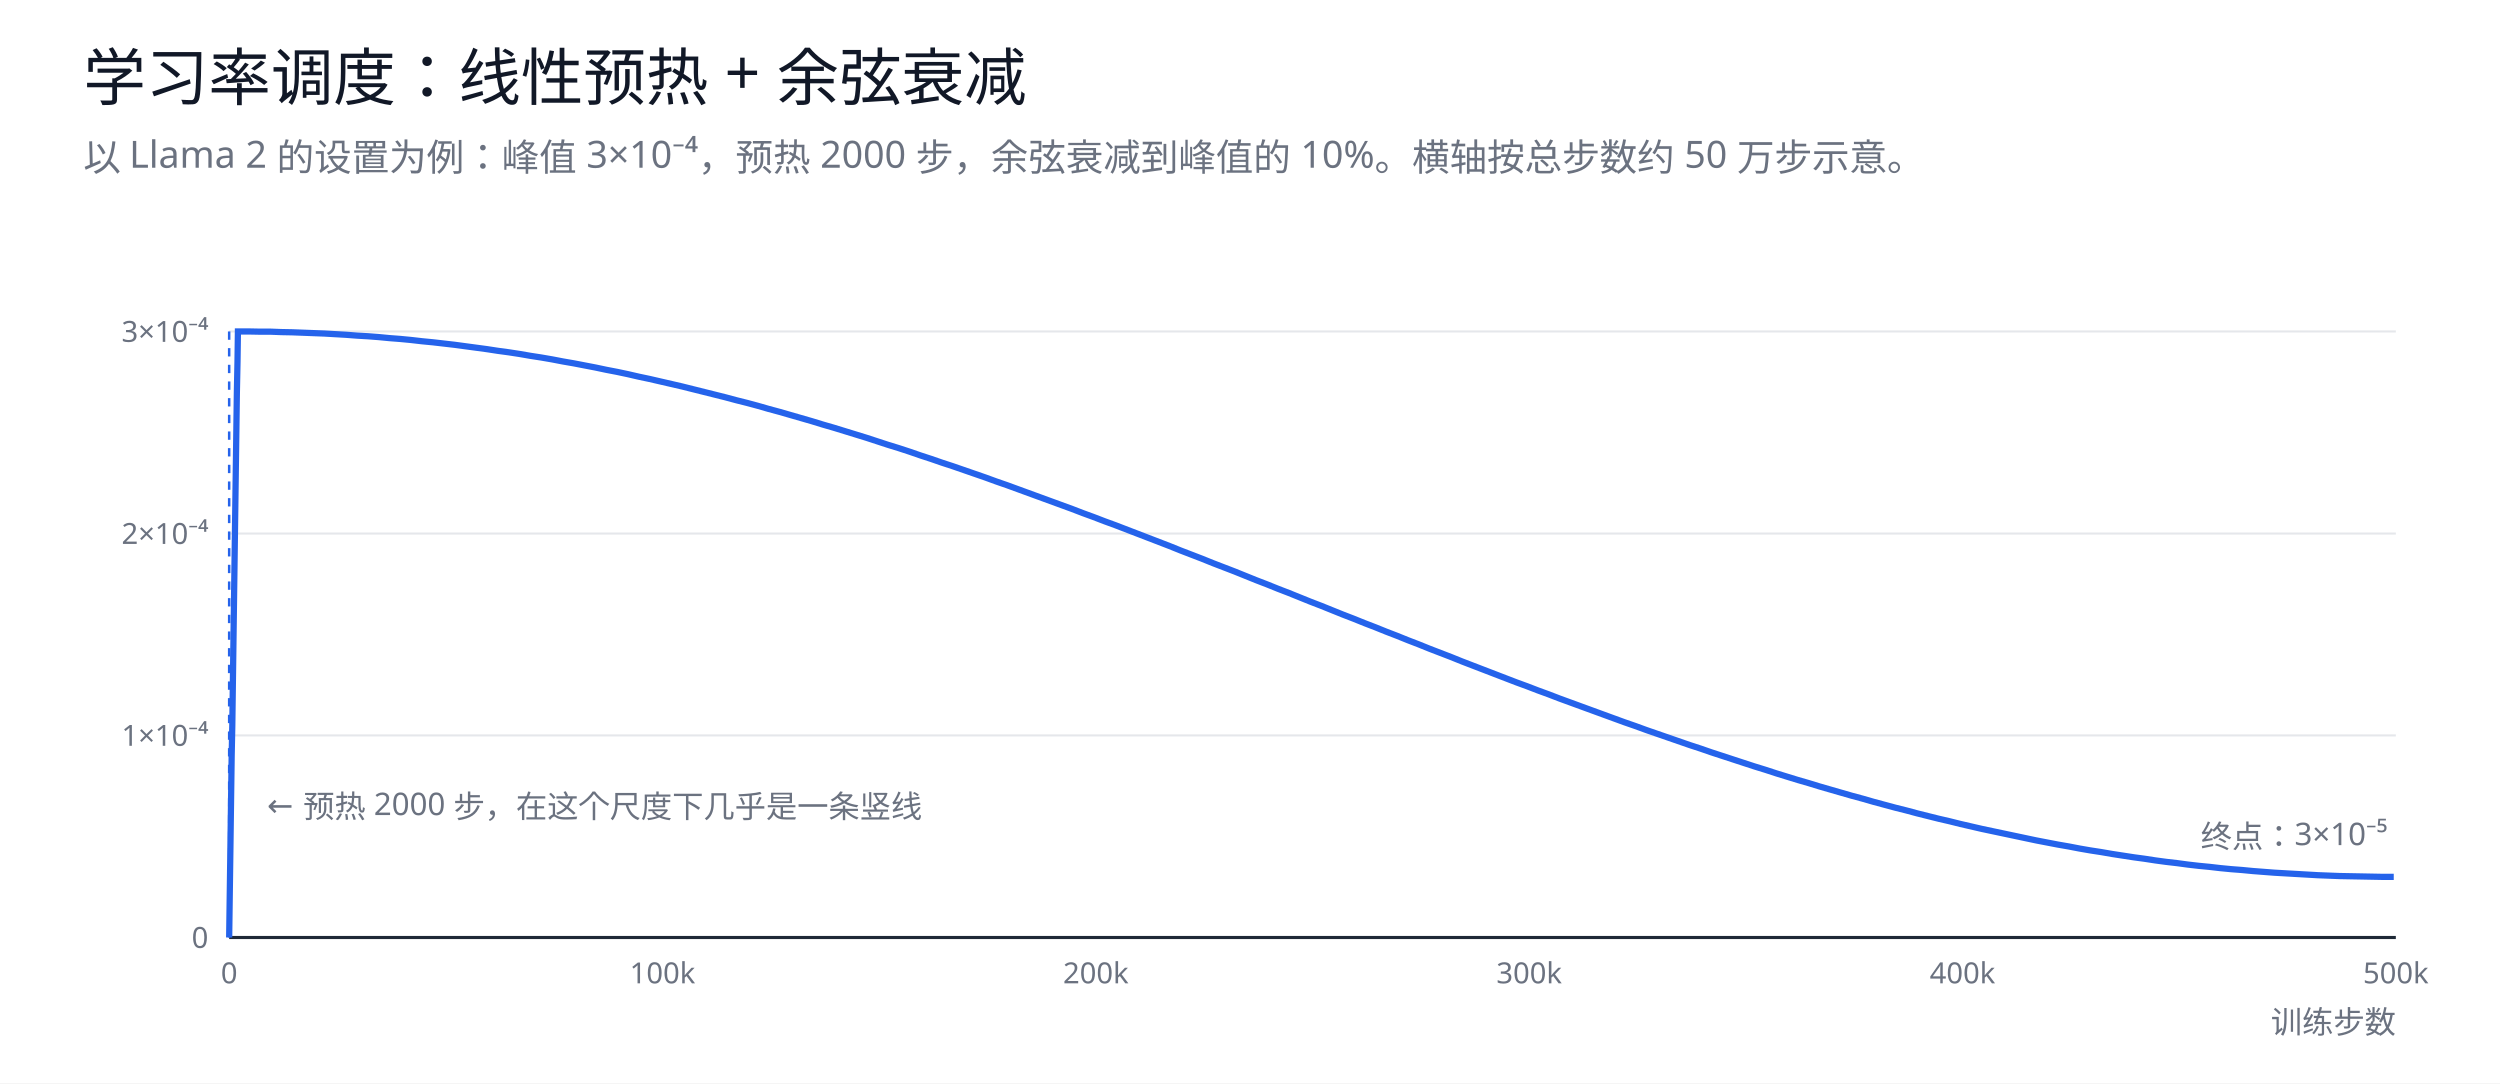
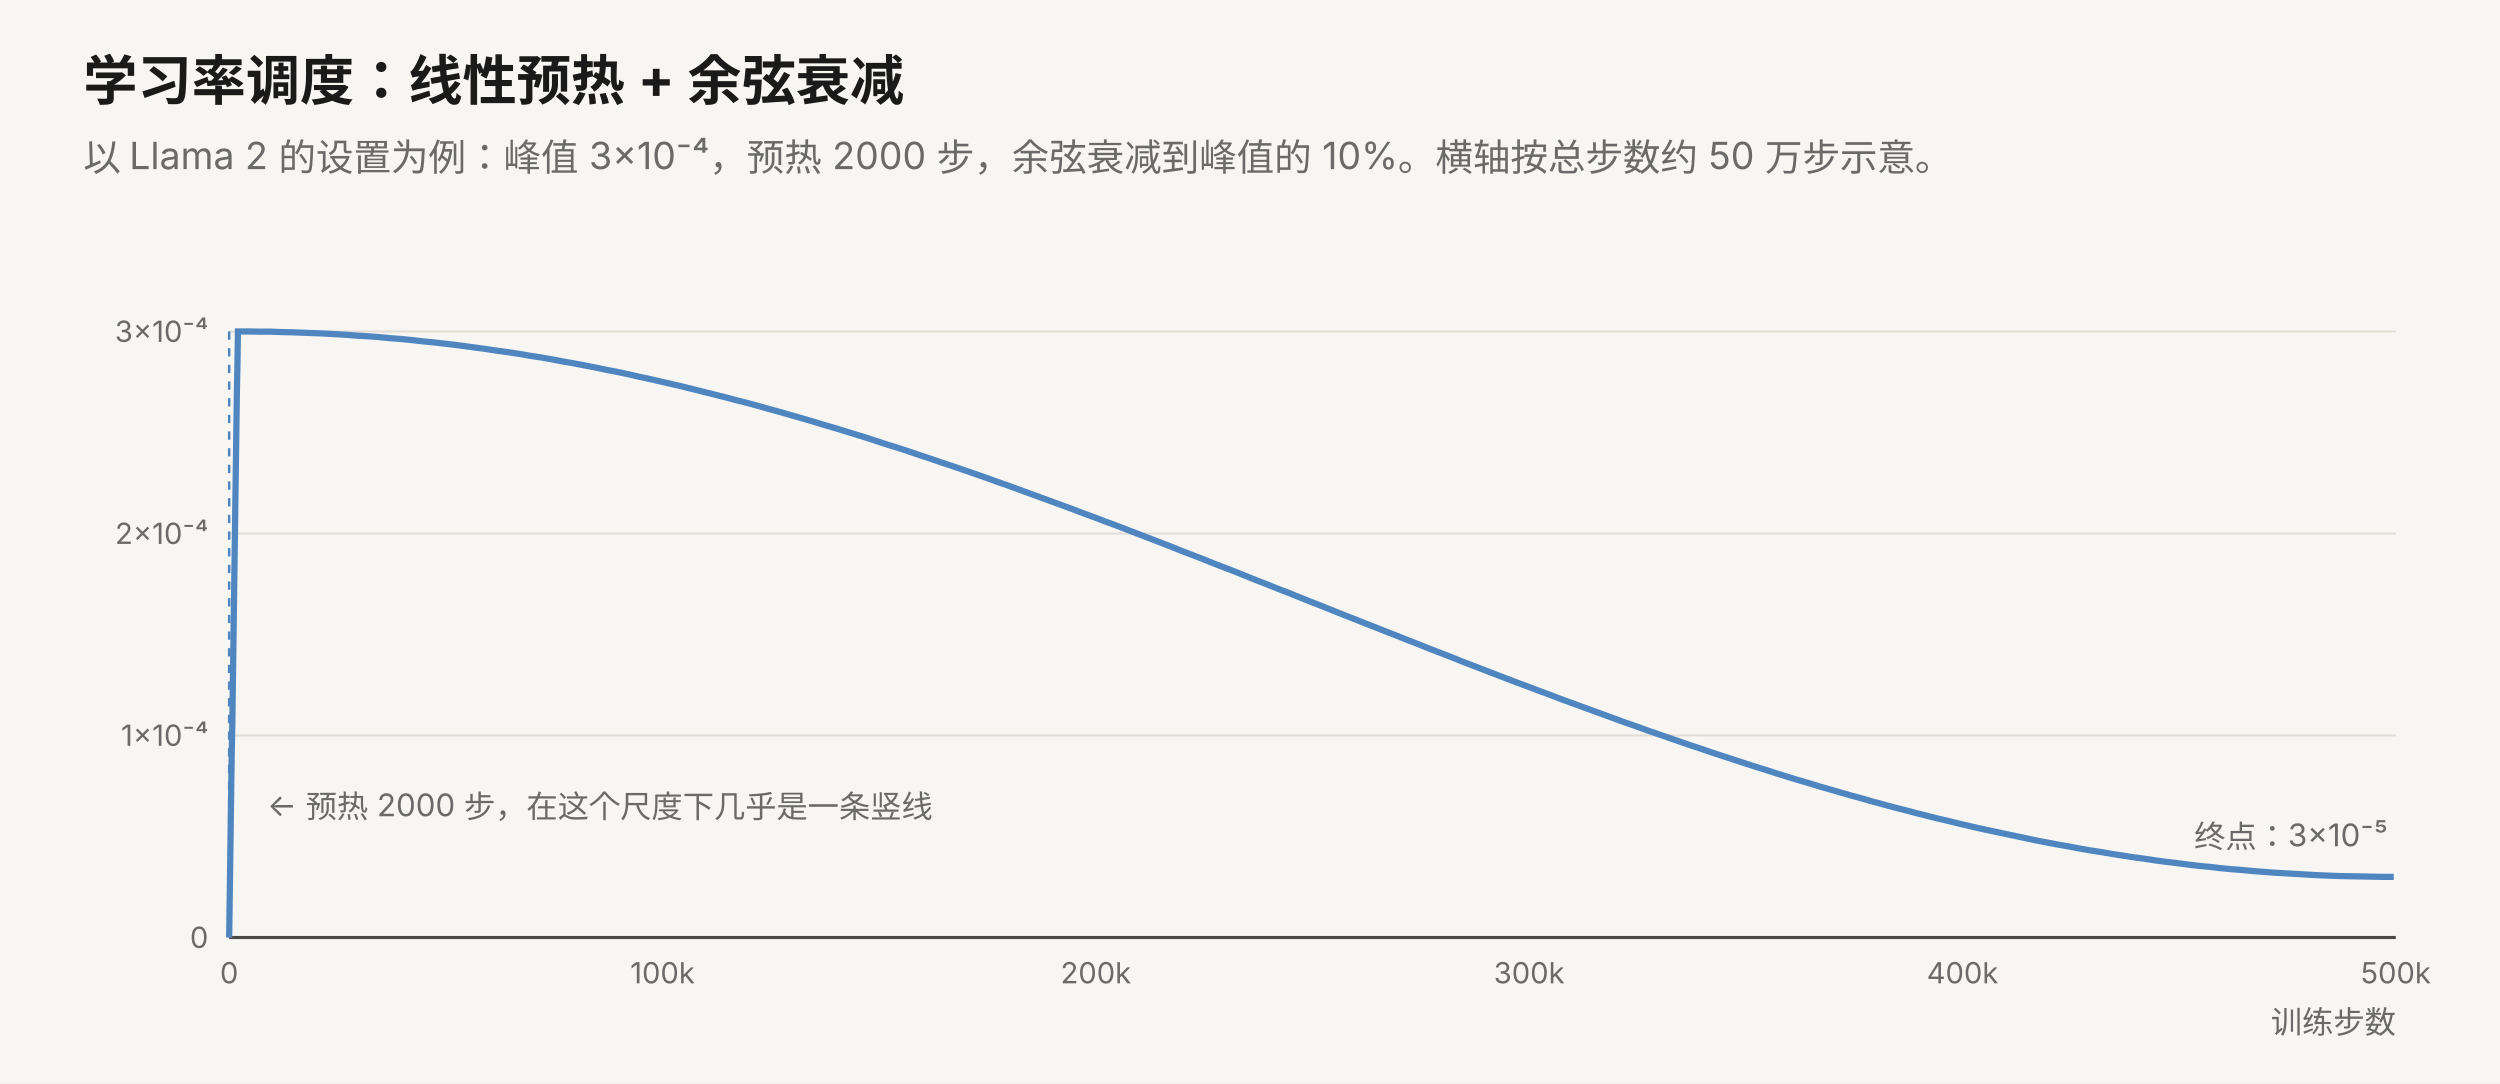
<svg xmlns="http://www.w3.org/2000/svg" width="1200" height="520" viewBox="0 0 1200 520">
-   <style>text{font-family:'Microsoft YaHei','SimHei',sans-serif}</style>
+   <style>text{font-family:-apple-system,'Segoe UI','PingFang SC','Microsoft YaHei','SimHei',sans-serif}</style>
  <defs>
    <marker id="arrow" markerWidth="10" markerHeight="8" refX="9" refY="4" orient="auto">
-       <path d="M0 0L10 4L0 8Z" fill="#2563eb" />
+       <path d="M0 0L10 4L0 8Z" fill="#4f86c0" />
    </marker>
    <marker id="arrow-o" markerWidth="10" markerHeight="8" refX="9" refY="4" orient="auto">
-       <path d="M0 0L10 4L0 8Z" fill="#ea580c" />
+       <path d="M0 0L10 4L0 8Z" fill="#d97757" />
    </marker>
+     <marker id="arrow-clay" markerWidth="10" markerHeight="8" refX="9" refY="4" orient="auto">
+       <path d="M0 0L10 4L0 8Z" fill="#d97757" />
+     </marker>
+     <filter id="soft">
+       <feDropShadow dx="0" dy="2" stdDeviation="5" flood-color="#000" flood-opacity="0.06" />
+     </filter>
  </defs>
-   <rect width="1200" height="520" fill="#ffffff" />
-   <text x="40.0" y="48.0" font-size="30" fill="#111827" text-anchor="start">学习率调度：线性预热 + 余弦衰减</text>
-   <text x="40.0" y="82.0" font-size="18" fill="#6b7280" text-anchor="start">以 Llama 2 的设置为例：峰值 3×10⁻⁴，预热 2000 步，余弦衰减到峰值的 10%。横轴按总步数约 50 万步示意。</text>
-   <path d="M110 450.0H1150" fill="none" stroke="#1f2937" stroke-width="1.5" />
-   <text x="100.0" y="455.0" font-size="14" fill="#6b7280" text-anchor="end">0</text>
-   <path d="M110 353.0H1150" fill="none" stroke="#e5e7eb" stroke-width="1" />
-   <text x="100.0" y="358.0" font-size="14" fill="#6b7280" text-anchor="end">1×10⁻⁴</text>
-   <path d="M110 256.1H1150" fill="none" stroke="#e5e7eb" stroke-width="1" />
-   <text x="100.0" y="261.1" font-size="14" fill="#6b7280" text-anchor="end">2×10⁻⁴</text>
-   <path d="M110 159.1H1150" fill="none" stroke="#e5e7eb" stroke-width="1" />
-   <text x="100.0" y="164.1" font-size="14" fill="#6b7280" text-anchor="end">3×10⁻⁴</text>
-   <text x="110.0" y="472.0" font-size="14" fill="#6b7280" text-anchor="middle">0</text>
-   <text x="318.0" y="472.0" font-size="14" fill="#6b7280" text-anchor="middle">100k</text>
-   <text x="526.0" y="472.0" font-size="14" fill="#6b7280" text-anchor="middle">200k</text>
-   <text x="734.0" y="472.0" font-size="14" fill="#6b7280" text-anchor="middle">300k</text>
-   <text x="942.0" y="472.0" font-size="14" fill="#6b7280" text-anchor="middle">400k</text>
-   <text x="1150.0" y="472.0" font-size="14" fill="#6b7280" text-anchor="middle">500k</text>
-   <text x="1150.0" y="496.0" font-size="15" fill="#6b7280" text-anchor="end">训练步数</text>
-   <polyline points="110.0,450.0 110.2,435.5 110.4,420.9 110.6,406.4 110.8,391.8 111.0,377.3 111.2,362.7 111.5,348.2 111.7,333.6 111.9,319.1 112.1,304.5 112.3,290.0 112.5,275.5 112.7,260.9 112.9,246.4 113.1,231.8 113.3,217.3 113.5,202.7 113.7,188.2 114.0,173.6 114.2,159.1 119.4,159.1 124.6,159.2 129.8,159.2 135.0,159.4 140.2,159.5 145.4,159.7 150.6,159.9 155.8,160.1 161.0,160.4 166.2,160.7 171.4,161.1 176.6,161.4 181.8,161.8 187.0,162.3 192.2,162.7 197.4,163.2 202.6,163.8 207.8,164.3 213.0,164.9 218.2,165.5 223.4,166.2 228.6,166.9 233.8,167.6 239.0,168.4 244.2,169.1 249.4,169.9 254.6,170.8 259.8,171.6 265.0,172.5 270.2,173.5 275.4,174.4 280.6,175.4 285.8,176.4 291.0,177.5 296.2,178.5 301.4,179.6 306.6,180.8 311.8,181.9 317.0,183.1 322.2,184.3 327.4,185.5 332.6,186.8 337.8,188.1 343.0,189.4 348.2,190.7 353.4,192.1 358.6,193.4 363.8,194.8 369.0,196.3 374.2,197.7 379.4,199.2 384.6,200.7 389.8,202.2 395.0,203.8 400.2,205.3 405.4,206.9 410.6,208.5 415.8,210.1 421.0,211.8 426.2,213.5 431.4,215.1 436.6,216.8 441.8,218.6 447.0,220.3 452.2,222.1 457.4,223.8 462.6,225.6 467.8,227.4 473.0,229.2 478.2,231.1 483.4,232.9 488.6,234.8 493.8,236.7 499.0,238.6 504.2,240.5 509.4,242.4 514.6,244.3 519.8,246.3 525.0,248.2 530.2,250.2 535.4,252.1 540.6,254.1 545.8,256.1 551.0,258.1 556.2,260.1 561.4,262.1 566.6,264.2 571.8,266.2 577.0,268.2 582.2,270.3 587.4,272.3 592.6,274.3 597.8,276.4 603.0,278.5 608.2,280.5 613.4,282.6 618.6,284.6 623.8,286.7 629.0,288.8 634.2,290.8 639.4,292.9 644.6,295.0 649.8,297.0 655.0,299.1 660.2,301.1 665.4,303.2 670.6,305.2 675.8,307.3 681.0,309.3 686.2,311.4 691.4,313.4 696.6,315.4 701.8,317.5 707.0,319.5 712.2,321.5 717.4,323.5 722.6,325.5 727.8,327.5 733.0,329.4 738.2,331.4 743.4,333.3 748.6,335.3 753.8,337.2 759.0,339.1 764.2,341.0 769.4,342.9 774.6,344.8 779.8,346.7 785.0,348.5 790.2,350.4 795.4,352.2 800.6,354.0 805.8,355.8 811.0,357.6 816.2,359.3 821.4,361.1 826.6,362.8 831.8,364.5 837.0,366.2 842.2,367.9 847.4,369.5 852.6,371.2 857.8,372.8 863.0,374.4 868.2,375.9 873.4,377.5 878.6,379.0 883.8,380.5 889.0,382.0 894.2,383.4 899.4,384.9 904.6,386.3 909.8,387.7 915.0,389.0 920.2,390.4 925.4,391.7 930.6,393.0 935.8,394.2 941.0,395.5 946.2,396.7 951.4,397.9 956.6,399.0 961.8,400.1 967.0,401.2 972.2,402.3 977.4,403.4 982.6,404.4 987.8,405.4 993.0,406.3 998.2,407.3 1003.4,408.2 1008.6,409.0 1013.8,409.9 1019.0,410.7 1024.2,411.5 1029.4,412.2 1034.6,413.0 1039.8,413.7 1045.0,414.3 1050.2,415.0 1055.4,415.6 1060.6,416.1 1065.8,416.7 1071.0,417.2 1076.2,417.6 1081.4,418.1 1086.6,418.5 1091.8,418.9 1097.0,419.2 1102.2,419.5 1107.4,419.8 1112.6,420.1 1117.8,420.3 1123.0,420.5 1128.2,420.6 1133.4,420.7 1138.6,420.8 1143.8,420.9 1149.0,420.9" fill="none" stroke="#2563eb" stroke-width="3" />
-   <path d="M110.0 159.1V450" fill="none" stroke="#2563eb" stroke-width="1.2" stroke-dasharray="4 4" />
-   <text x="128.2" y="391.8" font-size="15" fill="#6b7280" text-anchor="start">← 预热 2000 步，在这个尺度下几乎是一条竖线</text>
-   <text x="1146.0" y="406.9" font-size="15" fill="#6b7280" text-anchor="end">终点：3×10⁻⁵</text>
+   <rect width="1200" height="520" fill="#f8f6f3" />
+   <text x="40.0" y="48.0" font-size="26" fill="#1a1a1a" text-anchor="start" font-weight="700">学习率调度：线性预热 + 余弦衰减</text>
+   <text x="40.0" y="82.0" font-size="18" fill="#6a6a6a" text-anchor="start">以 Llama 2 的设置为例：峰值 3×10⁻⁴，预热 2000 步，余弦衰减到峰值的 10%。横轴按总步数约 50 万步示意。</text>
+   <path d="M110 450.0H1150" fill="none" stroke="#4a4a4a" stroke-width="1.5" />
+   <text x="100.0" y="455.0" font-size="14" fill="#6a6a6a" text-anchor="end">0</text>
+   <path d="M110 353.0H1150" fill="none" stroke="#e2ddd6" stroke-width="1" />
+   <text x="100.0" y="358.0" font-size="14" fill="#6a6a6a" text-anchor="end">1×10⁻⁴</text>
+   <path d="M110 256.1H1150" fill="none" stroke="#e2ddd6" stroke-width="1" />
+   <text x="100.0" y="261.1" font-size="14" fill="#6a6a6a" text-anchor="end">2×10⁻⁴</text>
+   <path d="M110 159.1H1150" fill="none" stroke="#e2ddd6" stroke-width="1" />
+   <text x="100.0" y="164.1" font-size="14" fill="#6a6a6a" text-anchor="end">3×10⁻⁴</text>
+   <text x="110.0" y="472.0" font-size="14" fill="#6a6a6a" text-anchor="middle">0</text>
+   <text x="318.0" y="472.0" font-size="14" fill="#6a6a6a" text-anchor="middle">100k</text>
+   <text x="526.0" y="472.0" font-size="14" fill="#6a6a6a" text-anchor="middle">200k</text>
+   <text x="734.0" y="472.0" font-size="14" fill="#6a6a6a" text-anchor="middle">300k</text>
+   <text x="942.0" y="472.0" font-size="14" fill="#6a6a6a" text-anchor="middle">400k</text>
+   <text x="1150.0" y="472.0" font-size="14" fill="#6a6a6a" text-anchor="middle">500k</text>
+   <text x="1150.0" y="496.0" font-size="15" fill="#6a6a6a" text-anchor="end">训练步数</text>
+   <polyline points="110.0,450.0 110.2,435.5 110.4,420.9 110.6,406.4 110.8,391.8 111.0,377.3 111.2,362.7 111.5,348.2 111.7,333.6 111.9,319.1 112.1,304.5 112.3,290.0 112.5,275.5 112.7,260.9 112.9,246.4 113.1,231.8 113.3,217.3 113.5,202.7 113.7,188.2 114.0,173.6 114.2,159.1 119.4,159.1 124.6,159.2 129.8,159.2 135.0,159.4 140.2,159.5 145.4,159.7 150.6,159.9 155.8,160.1 161.0,160.4 166.2,160.7 171.4,161.1 176.6,161.4 181.8,161.8 187.0,162.3 192.2,162.7 197.4,163.2 202.6,163.8 207.8,164.3 213.0,164.9 218.2,165.5 223.4,166.2 228.6,166.9 233.8,167.6 239.0,168.4 244.2,169.1 249.4,169.9 254.6,170.8 259.8,171.6 265.0,172.5 270.2,173.5 275.4,174.4 280.6,175.4 285.8,176.4 291.0,177.5 296.2,178.5 301.4,179.6 306.6,180.8 311.8,181.9 317.0,183.1 322.2,184.3 327.4,185.5 332.6,186.8 337.8,188.1 343.0,189.4 348.2,190.7 353.4,192.1 358.6,193.4 363.8,194.8 369.0,196.3 374.2,197.7 379.4,199.2 384.6,200.7 389.8,202.2 395.0,203.8 400.2,205.3 405.4,206.9 410.6,208.5 415.8,210.1 421.0,211.8 426.2,213.5 431.4,215.1 436.6,216.8 441.8,218.6 447.0,220.3 452.2,222.1 457.4,223.8 462.6,225.6 467.8,227.4 473.0,229.2 478.2,231.1 483.4,232.9 488.6,234.8 493.8,236.7 499.0,238.6 504.2,240.5 509.4,242.4 514.6,244.3 519.8,246.3 525.0,248.2 530.2,250.2 535.4,252.1 540.6,254.1 545.8,256.1 551.0,258.1 556.2,260.1 561.4,262.1 566.6,264.2 571.8,266.2 577.0,268.2 582.2,270.3 587.4,272.3 592.6,274.3 597.8,276.4 603.0,278.5 608.2,280.5 613.4,282.6 618.6,284.6 623.8,286.7 629.0,288.8 634.2,290.8 639.4,292.9 644.6,295.0 649.8,297.0 655.0,299.1 660.2,301.1 665.4,303.2 670.6,305.2 675.8,307.3 681.0,309.3 686.2,311.4 691.4,313.4 696.6,315.4 701.8,317.5 707.0,319.5 712.2,321.5 717.4,323.5 722.6,325.5 727.8,327.5 733.0,329.4 738.2,331.4 743.4,333.3 748.6,335.3 753.8,337.2 759.0,339.1 764.2,341.0 769.4,342.9 774.6,344.8 779.8,346.7 785.0,348.5 790.2,350.4 795.4,352.2 800.6,354.0 805.8,355.8 811.0,357.6 816.2,359.3 821.4,361.1 826.6,362.8 831.8,364.5 837.0,366.2 842.2,367.9 847.4,369.5 852.6,371.2 857.8,372.8 863.0,374.4 868.2,375.9 873.4,377.5 878.6,379.0 883.8,380.5 889.0,382.0 894.2,383.4 899.4,384.9 904.6,386.3 909.8,387.7 915.0,389.0 920.2,390.4 925.4,391.7 930.6,393.0 935.8,394.2 941.0,395.5 946.2,396.7 951.4,397.9 956.6,399.0 961.8,400.1 967.0,401.2 972.2,402.3 977.4,403.4 982.6,404.4 987.8,405.4 993.0,406.3 998.2,407.3 1003.4,408.2 1008.6,409.0 1013.8,409.9 1019.0,410.7 1024.2,411.5 1029.4,412.2 1034.6,413.0 1039.8,413.7 1045.0,414.3 1050.2,415.0 1055.4,415.6 1060.6,416.1 1065.8,416.7 1071.0,417.2 1076.2,417.6 1081.4,418.1 1086.6,418.5 1091.8,418.9 1097.0,419.2 1102.2,419.5 1107.4,419.8 1112.6,420.1 1117.8,420.3 1123.0,420.5 1128.2,420.6 1133.4,420.7 1138.6,420.8 1143.8,420.9 1149.0,420.9" fill="none" stroke="#4f86c0" stroke-width="3" />
+   <path d="M110.0 159.1V450" fill="none" stroke="#4f86c0" stroke-width="1.2" stroke-dasharray="4 4" />
+   <text x="128.2" y="391.8" font-size="15" fill="#6a6a6a" text-anchor="start">← 预热 2000 步，在这个尺度下几乎是一条竖线</text>
+   <text x="1146.0" y="406.9" font-size="15" fill="#6a6a6a" text-anchor="end">终点：3×10⁻⁵</text>
</svg>
